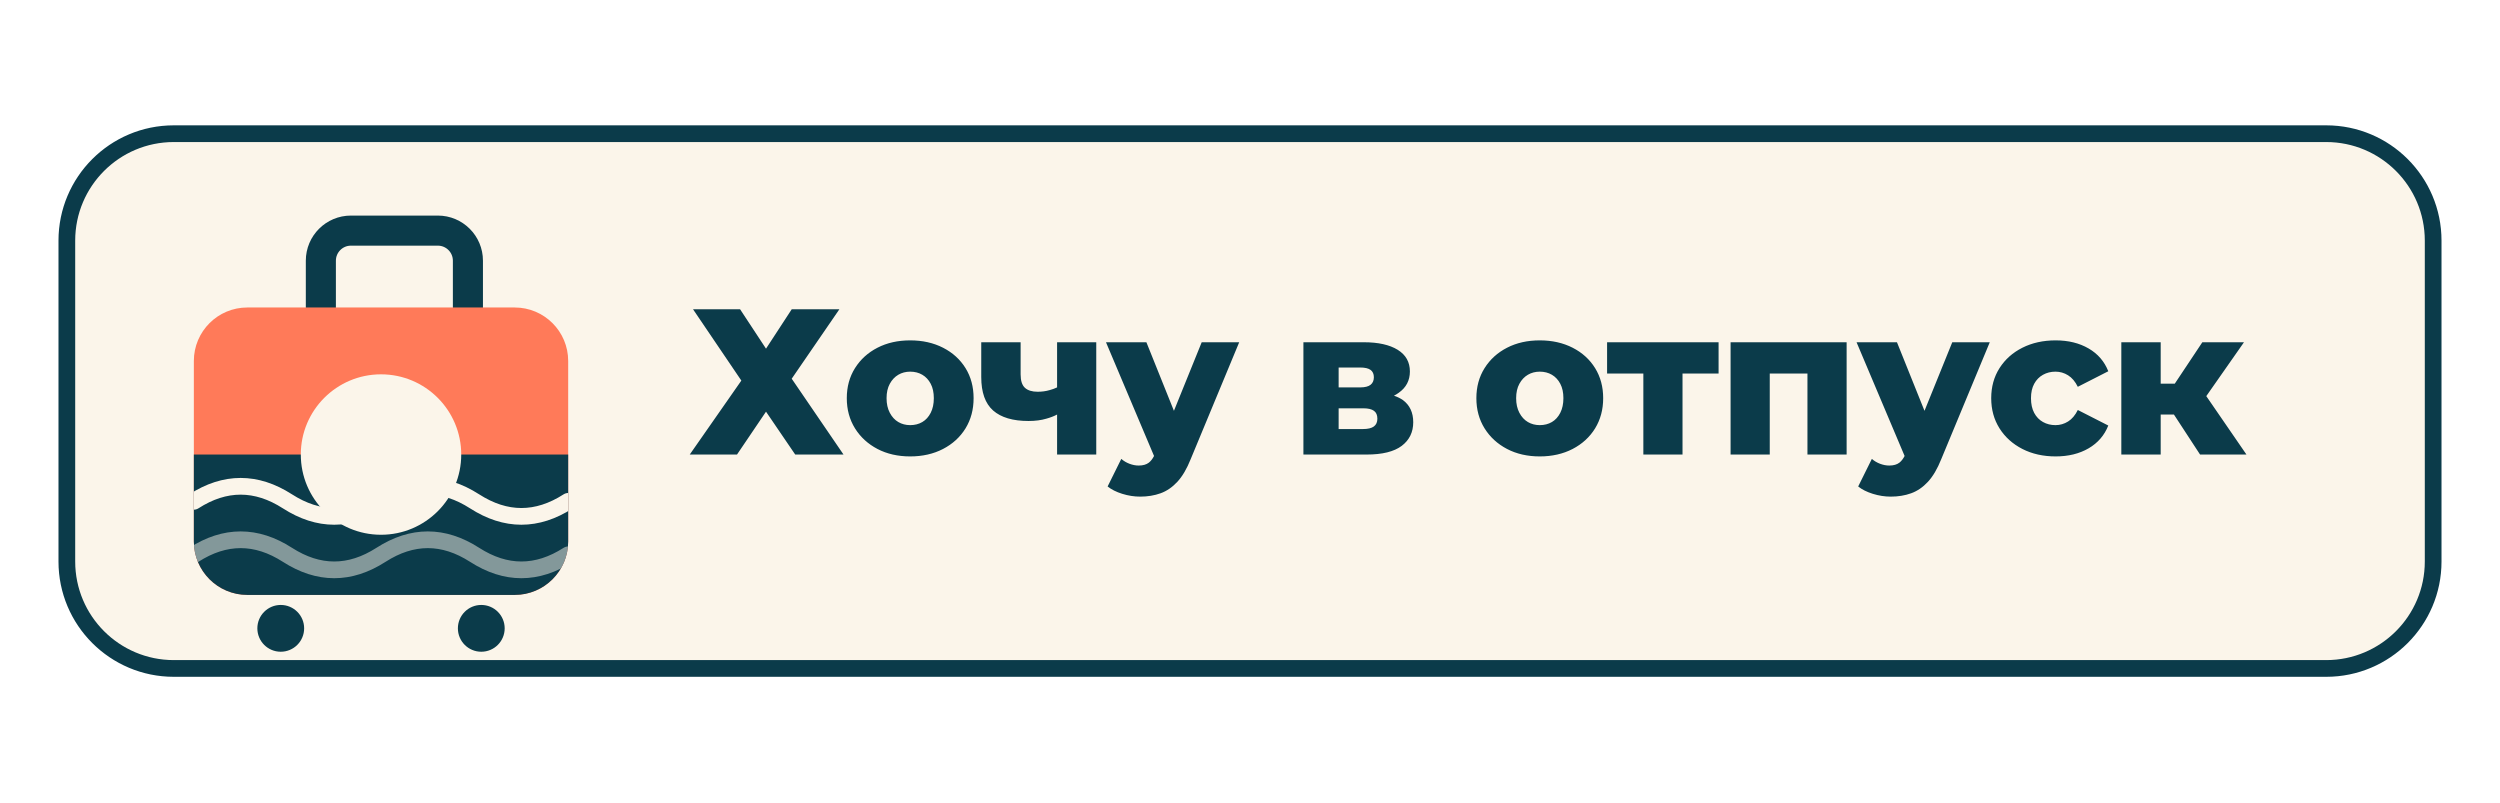
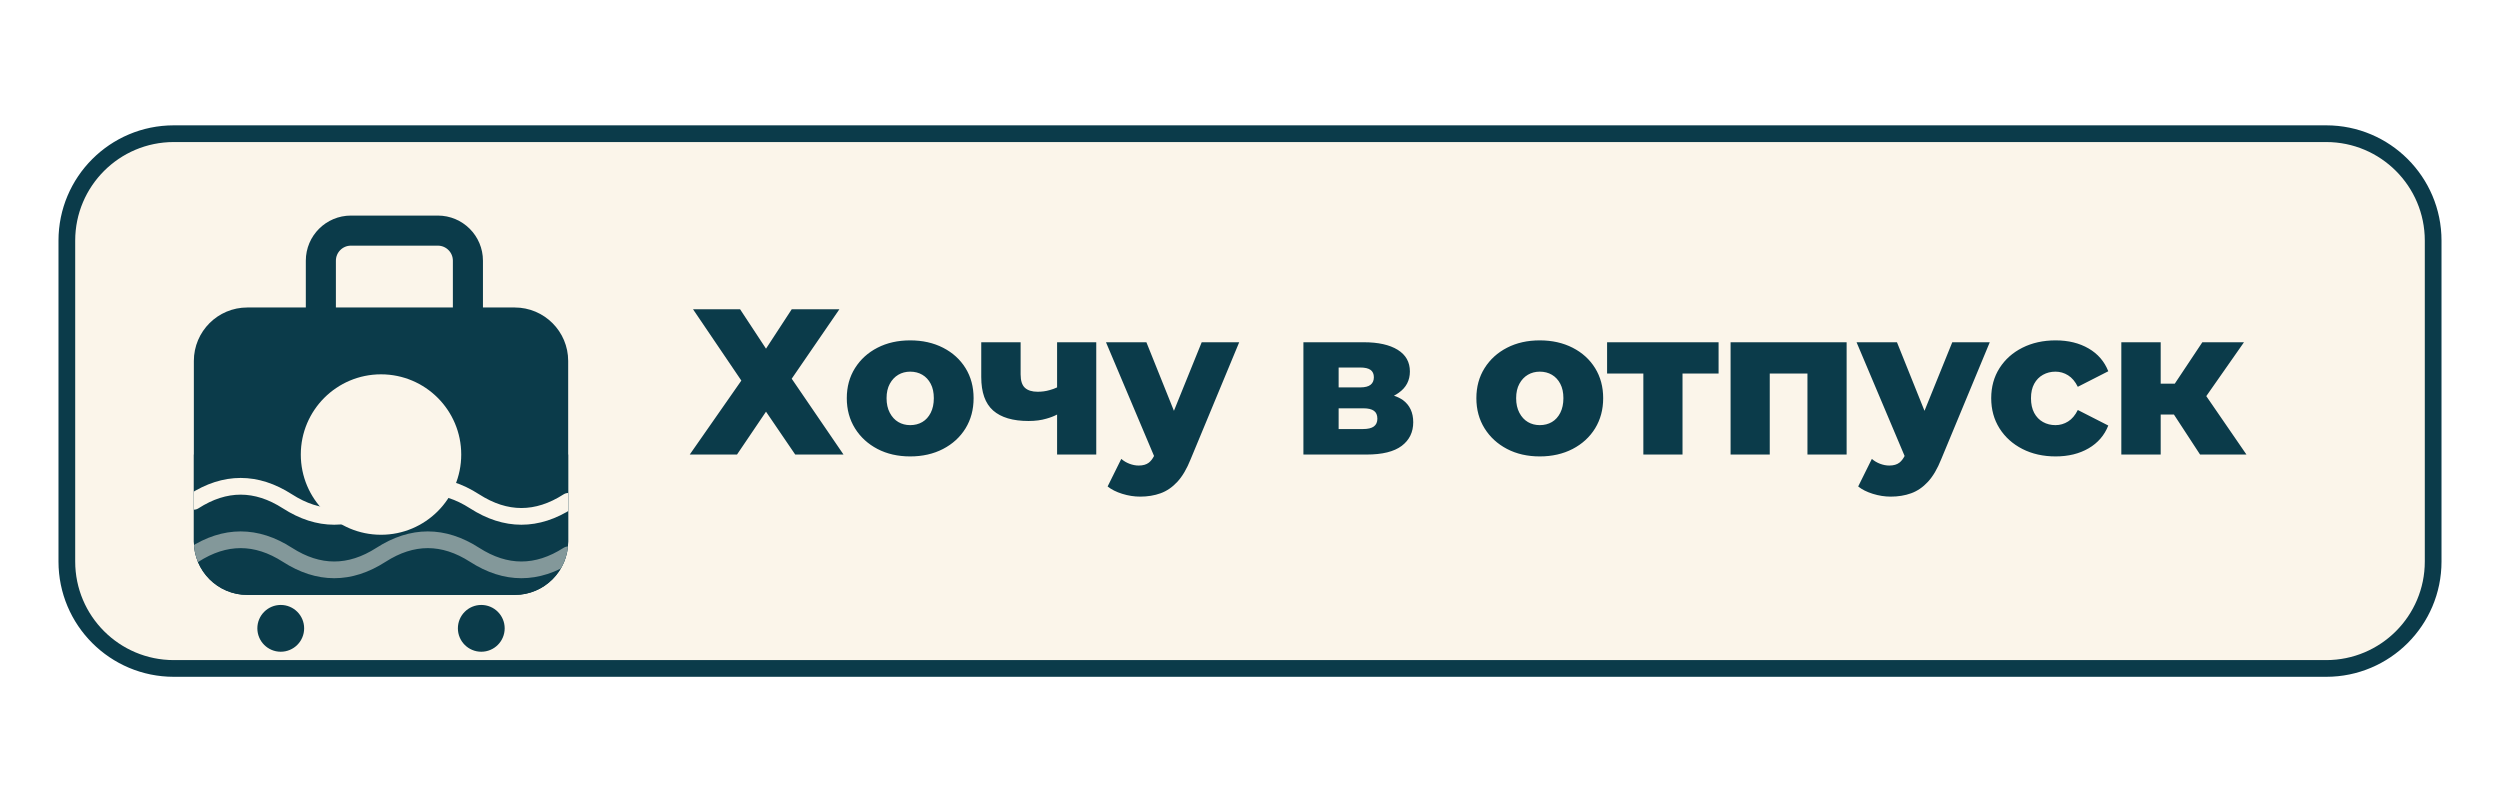
<svg xmlns="http://www.w3.org/2000/svg" viewBox="0 0 748 240" width="748" height="240" role="img" aria-label="Хочу в отпуск — чемодан с закатом">
  <rect x="20" y="40" width="708" height="160" rx="32" fill="#fbf5ea" stroke="#0b3b4a" stroke-width="5" />
  <defs>
    <clipPath id="b">
      <rect x="58" y="92" width="112" height="86" rx="16" />
    </clipPath>
  </defs>
  <path d="M96 92V78a9 9 0 0 1 9-9h26a9 9 0 0 1 9 9V92" fill="none" stroke="#0b3b4a" stroke-width="9" stroke-linecap="round" />
-   <rect x="58" y="92" width="112" height="86" rx="16" fill="#ff7a59" />
+   <rect x="58" y="92" width="112" height="86" rx="16" fill="#0b3b4a" />
  <g clip-path="url(#b)">
    <rect x="58" y="136" width="112" height="42" fill="#0b3b4a" />
    <circle cx="114" cy="136" r="24" fill="#fbf5ea" />
    <path d="M58 150q14-9 28 0t28 0t28 0t28 0" fill="none" stroke="#fbf5ea" stroke-width="5" stroke-linecap="round" />
    <path d="M58 166q14-9 28 0t28 0t28 0t28 0" fill="none" stroke="#fbf5ea" stroke-width="5" stroke-linecap="round" opacity=".5" />
  </g>
  <circle cx="84" cy="188" r="7" fill="#0b3b4a" />
  <circle cx="144" cy="188" r="7" fill="#0b3b4a" />
  <path d="M220.51 136L206.37 136L221.81 113.87L207.36 92.54L221.44 92.54L229.19 104.32L236.88 92.54L251.14 92.54L236.88 113.31L252.38 136L237.93 136L229.19 123.17L220.51 136M272.33 136.56L272.33 136.56Q266.81 136.56 262.54 134.33Q258.26 132.09 255.81 128.16Q253.36 124.22 253.36 119.14L253.36 119.14Q253.36 114.05 255.81 110.15Q258.26 106.24 262.54 104.04Q266.81 101.84 272.33 101.84L272.33 101.84Q277.85 101.84 282.16 104.04Q286.47 106.24 288.89 110.15Q291.3 114.05 291.3 119.14L291.3 119.14Q291.3 124.22 288.89 128.16Q286.47 132.09 282.16 134.33Q277.85 136.56 272.33 136.56M272.33 127.2L272.33 127.2Q274.38 127.2 275.96 126.27Q277.54 125.34 278.47 123.51Q279.4 121.68 279.4 119.14L279.4 119.14Q279.4 116.59 278.47 114.83Q277.54 113.06 275.96 112.13Q274.38 111.2 272.33 111.2L272.33 111.2Q270.35 111.2 268.77 112.13Q267.19 113.06 266.23 114.83Q265.26 116.59 265.26 119.14L265.26 119.14Q265.26 121.68 266.23 123.51Q267.19 125.34 268.77 126.27Q270.35 127.2 272.33 127.2M307.73 125.96L307.73 125.96Q300.72 125.96 297.15 122.83Q293.59 119.69 293.59 112.81L293.59 112.81L293.59 102.4L305.37 102.4L305.37 112.01Q305.37 114.86 306.67 116.04Q307.97 117.21 310.45 117.21L310.45 117.21Q312.38 117.21 314.05 116.72L314.05 116.72Q315.23 116.41 316.28 115.91L316.28 115.91L316.28 102.4L328 102.4L328 136L316.28 136L316.28 124.03Q314.86 124.78 313.06 125.27L313.06 125.27Q310.76 125.96 307.73 125.96M341.14 148.59L341.14 148.59Q338.47 148.59 335.77 147.75Q333.08 146.91 331.4 145.55L331.4 145.55L335.49 137.3Q336.55 138.23 337.94 138.76Q339.34 139.29 340.7 139.29L340.7 139.29Q342.62 139.29 343.74 138.42L343.74 138.42Q344.61 137.74 345.29 136.43L345.29 136.43L330.91 102.4L343 102.4L351.24 122.92L359.55 102.4L370.77 102.4L356.26 137.36Q354.53 141.7 352.27 144.15Q350 146.6 347.24 147.59Q344.48 148.59 341.14 148.59M408.89 136L389.98 136L389.98 102.4L408.02 102.4Q414.53 102.4 418.19 104.66Q421.84 106.92 421.84 111.14L421.84 111.14Q421.84 115.17 418.5 117.52L418.5 117.52Q417.81 118.02 417.07 118.39L417.07 118.39Q418.56 118.89 419.74 119.69L419.74 119.69Q422.84 121.99 422.84 126.33L422.84 126.33Q422.84 130.79 419.4 133.4Q415.95 136 408.89 136L408.89 136M400.52 122.17L400.52 128.37L407.83 128.37Q410 128.37 411.06 127.6Q412.11 126.82 412.11 125.27L412.11 125.27Q412.11 123.66 411.09 122.92Q410.06 122.17 407.96 122.17L407.96 122.17L400.52 122.17M400.52 109.96L400.52 115.91L406.96 115.91Q409.07 115.91 410.06 115.14Q411.06 114.36 411.06 112.87Q411.06 111.39 410.06 110.67Q409.07 109.96 406.96 109.96L406.96 109.96L400.52 109.96M460.7 136.56L460.7 136.56Q455.18 136.56 450.91 134.33Q446.63 132.09 444.18 128.16Q441.73 124.22 441.73 119.14L441.73 119.14Q441.73 114.05 444.18 110.15Q446.63 106.24 450.91 104.04Q455.18 101.84 460.7 101.84L460.7 101.84Q466.22 101.84 470.53 104.04Q474.84 106.24 477.26 110.15Q479.67 114.05 479.67 119.14L479.67 119.14Q479.67 124.22 477.26 128.16Q474.84 132.09 470.53 134.33Q466.22 136.56 460.7 136.56M460.7 127.2L460.7 127.2Q462.75 127.2 464.33 126.27Q465.91 125.34 466.84 123.51Q467.77 121.68 467.77 119.14L467.77 119.14Q467.77 116.59 466.84 114.83Q465.91 113.06 464.33 112.13Q462.75 111.2 460.7 111.2L460.7 111.2Q458.72 111.2 457.14 112.13Q455.56 113.06 454.6 114.83Q453.63 116.59 453.63 119.14L453.63 119.14Q453.63 121.68 454.6 123.51Q455.56 125.34 457.14 126.27Q458.72 127.2 460.7 127.2M503.41 136L491.69 136L491.69 111.76L480.84 111.76L480.84 102.4L514.2 102.4L514.2 111.76L503.41 111.76L503.41 136M529.51 136L517.79 136L517.79 102.4L552.51 102.4L552.51 136L540.79 136L540.79 111.76L529.51 111.76L529.51 136M565.71 148.59L565.71 148.59Q563.04 148.59 560.34 147.75Q557.65 146.91 555.97 145.55L555.97 145.55L560.06 137.3Q561.12 138.23 562.51 138.76Q563.91 139.29 565.27 139.29L565.27 139.29Q567.19 139.29 568.31 138.42L568.31 138.42Q569.18 137.74 569.86 136.43L569.86 136.43L555.48 102.4L567.57 102.4L575.81 122.92L584.12 102.4L595.34 102.4L580.83 137.36Q579.1 141.7 576.84 144.15Q574.57 146.6 571.81 147.59Q569.05 148.59 565.71 148.59M615.05 136.56L615.05 136.56Q609.47 136.56 605.1 134.33Q600.73 132.09 598.25 128.16Q595.77 124.22 595.77 119.14L595.77 119.14Q595.77 114.05 598.25 110.15Q600.73 106.24 605.1 104.04Q609.47 101.84 615.05 101.84L615.05 101.84Q620.75 101.84 624.91 104.26Q629.06 106.67 630.8 111.08L630.8 111.08L621.68 115.73Q620.51 113.37 618.77 112.29Q617.03 111.2 614.99 111.2L614.99 111.2Q612.94 111.2 611.27 112.13Q609.59 113.06 608.63 114.83Q607.67 116.59 607.67 119.14L607.67 119.14Q607.67 121.74 608.63 123.54Q609.59 125.34 611.27 126.27Q612.94 127.2 614.99 127.2L614.99 127.2Q617.03 127.2 618.77 126.11Q620.51 125.03 621.68 122.67L621.68 122.67L630.8 127.32Q629.06 131.72 624.91 134.14Q620.75 136.56 615.05 136.56M672.14 136L658.26 136L650.44 124.03L646.48 124.03L646.48 136L634.7 136L634.7 102.4L646.48 102.4L646.48 114.8L650.69 114.8L658.94 102.4L671.4 102.4L660.12 118.52L672.14 136" fill="#0b3b4a" />
</svg>
